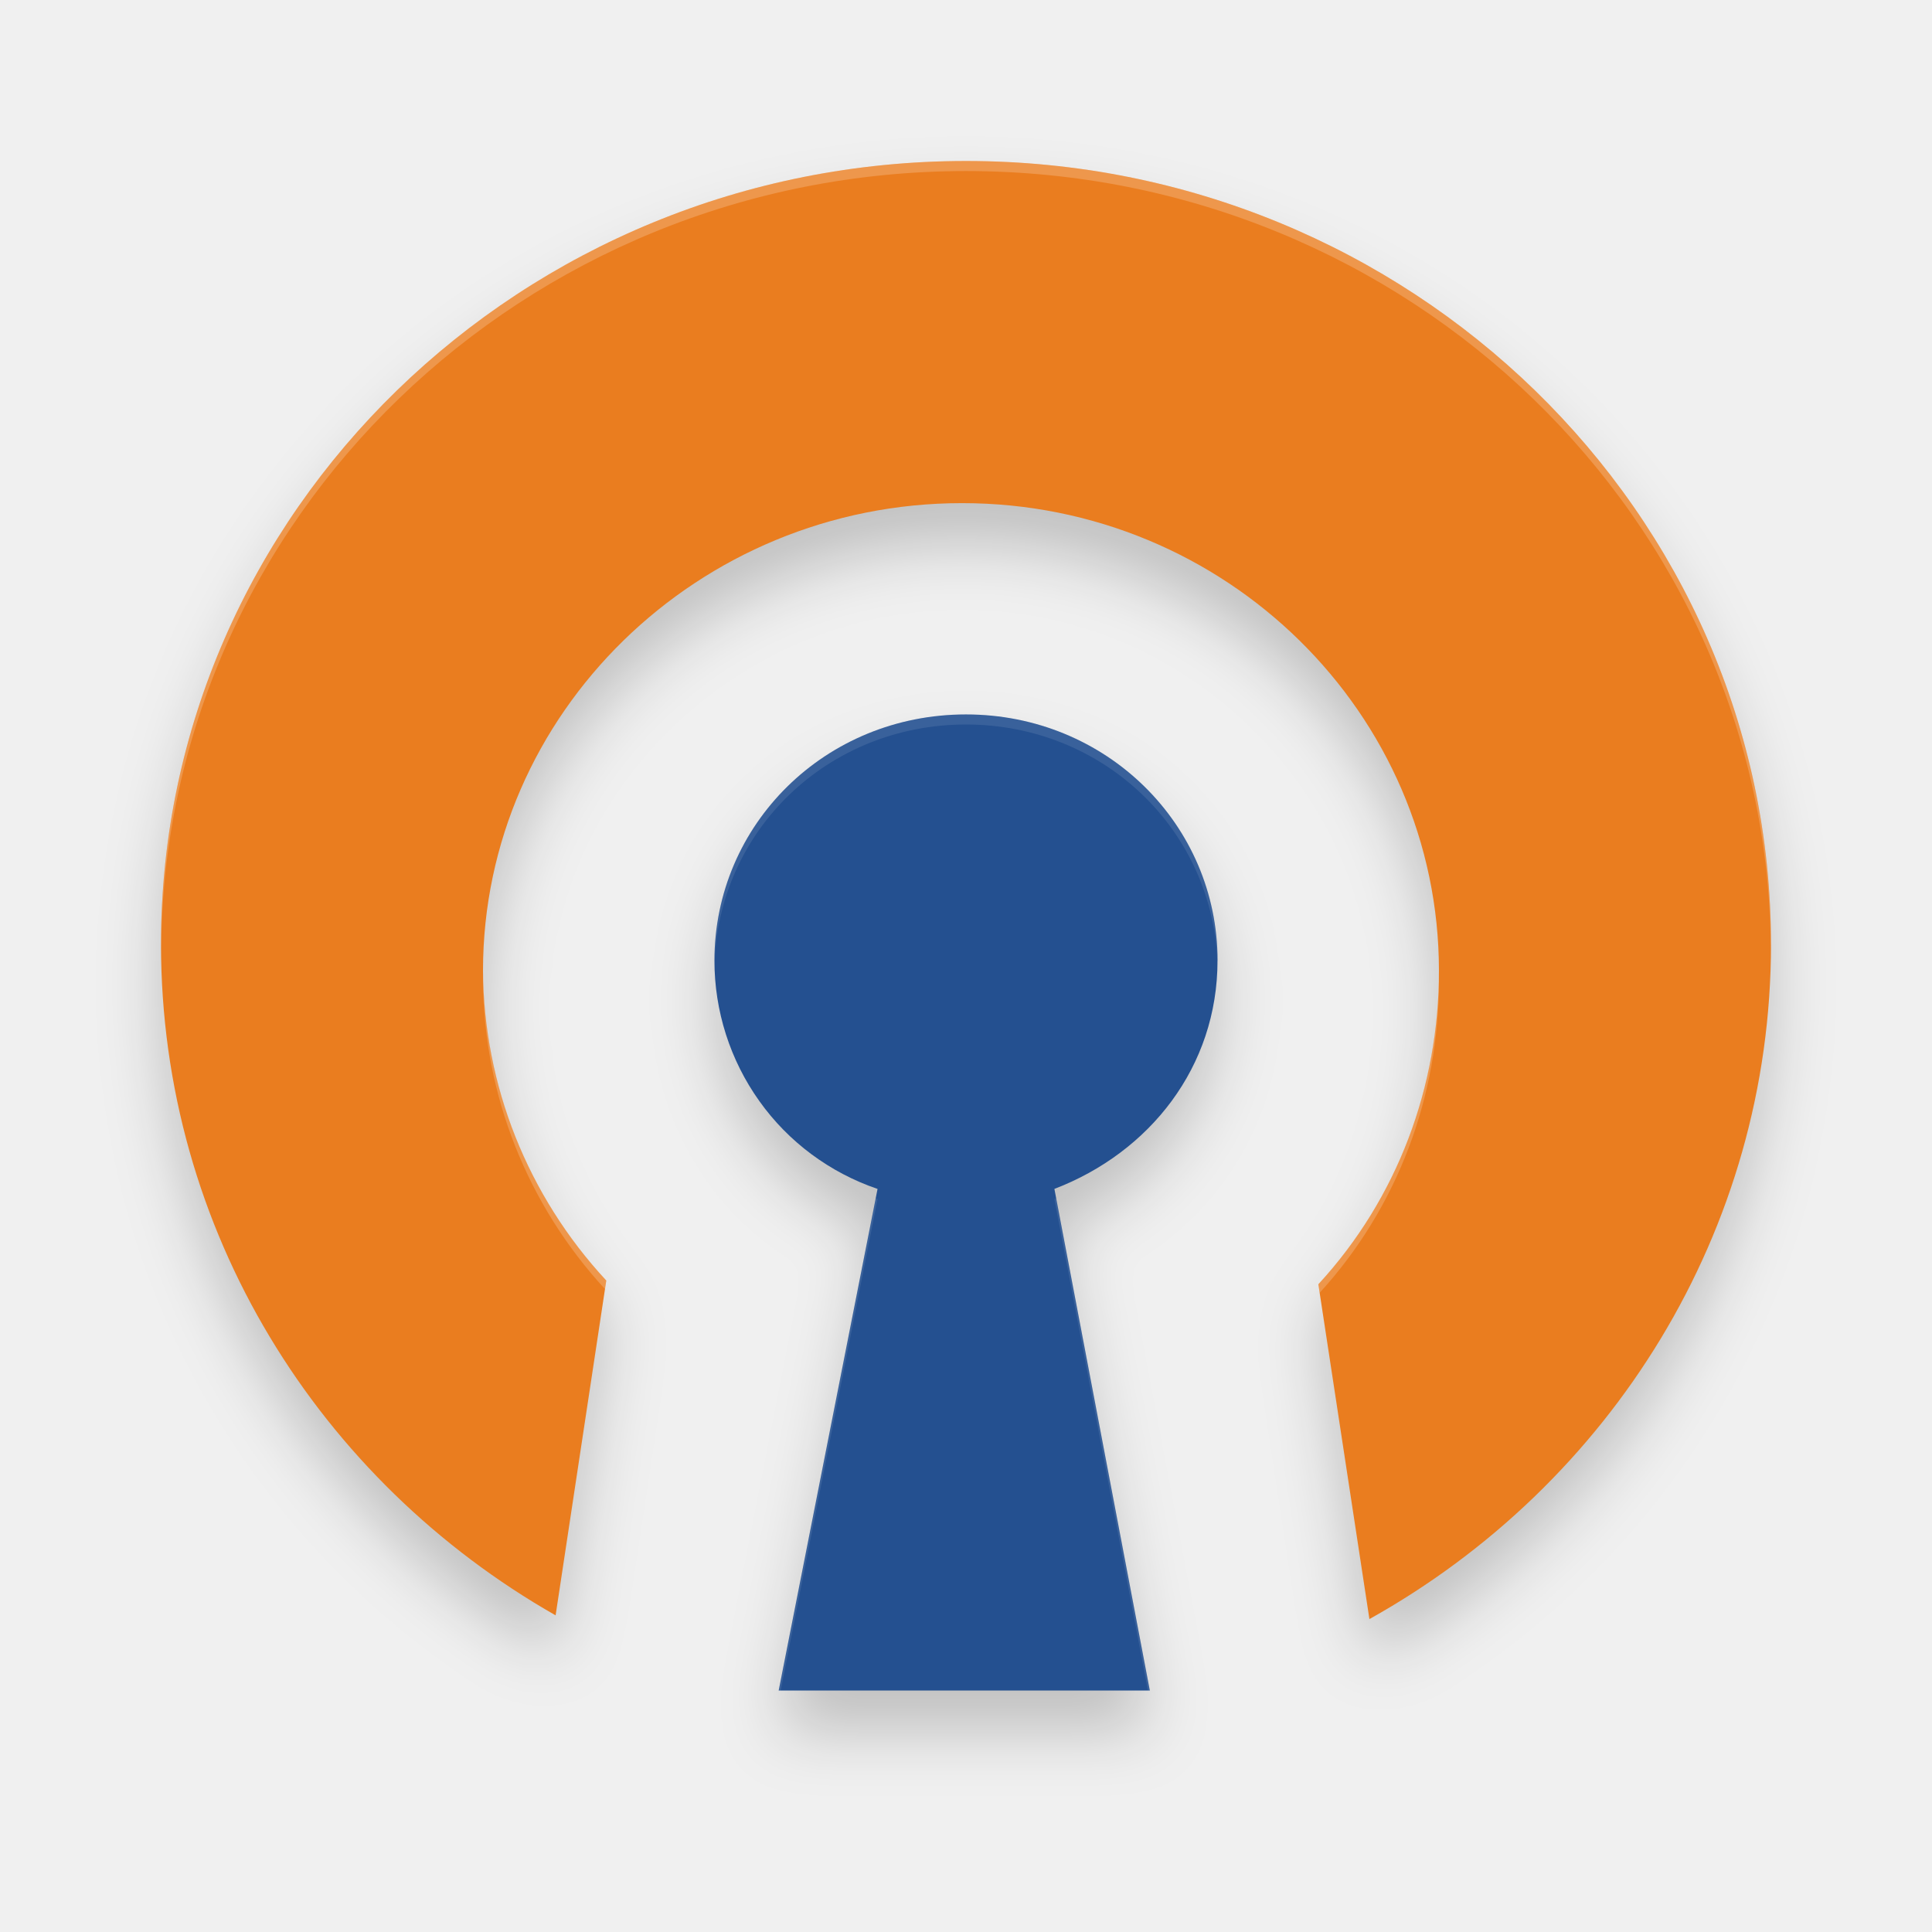
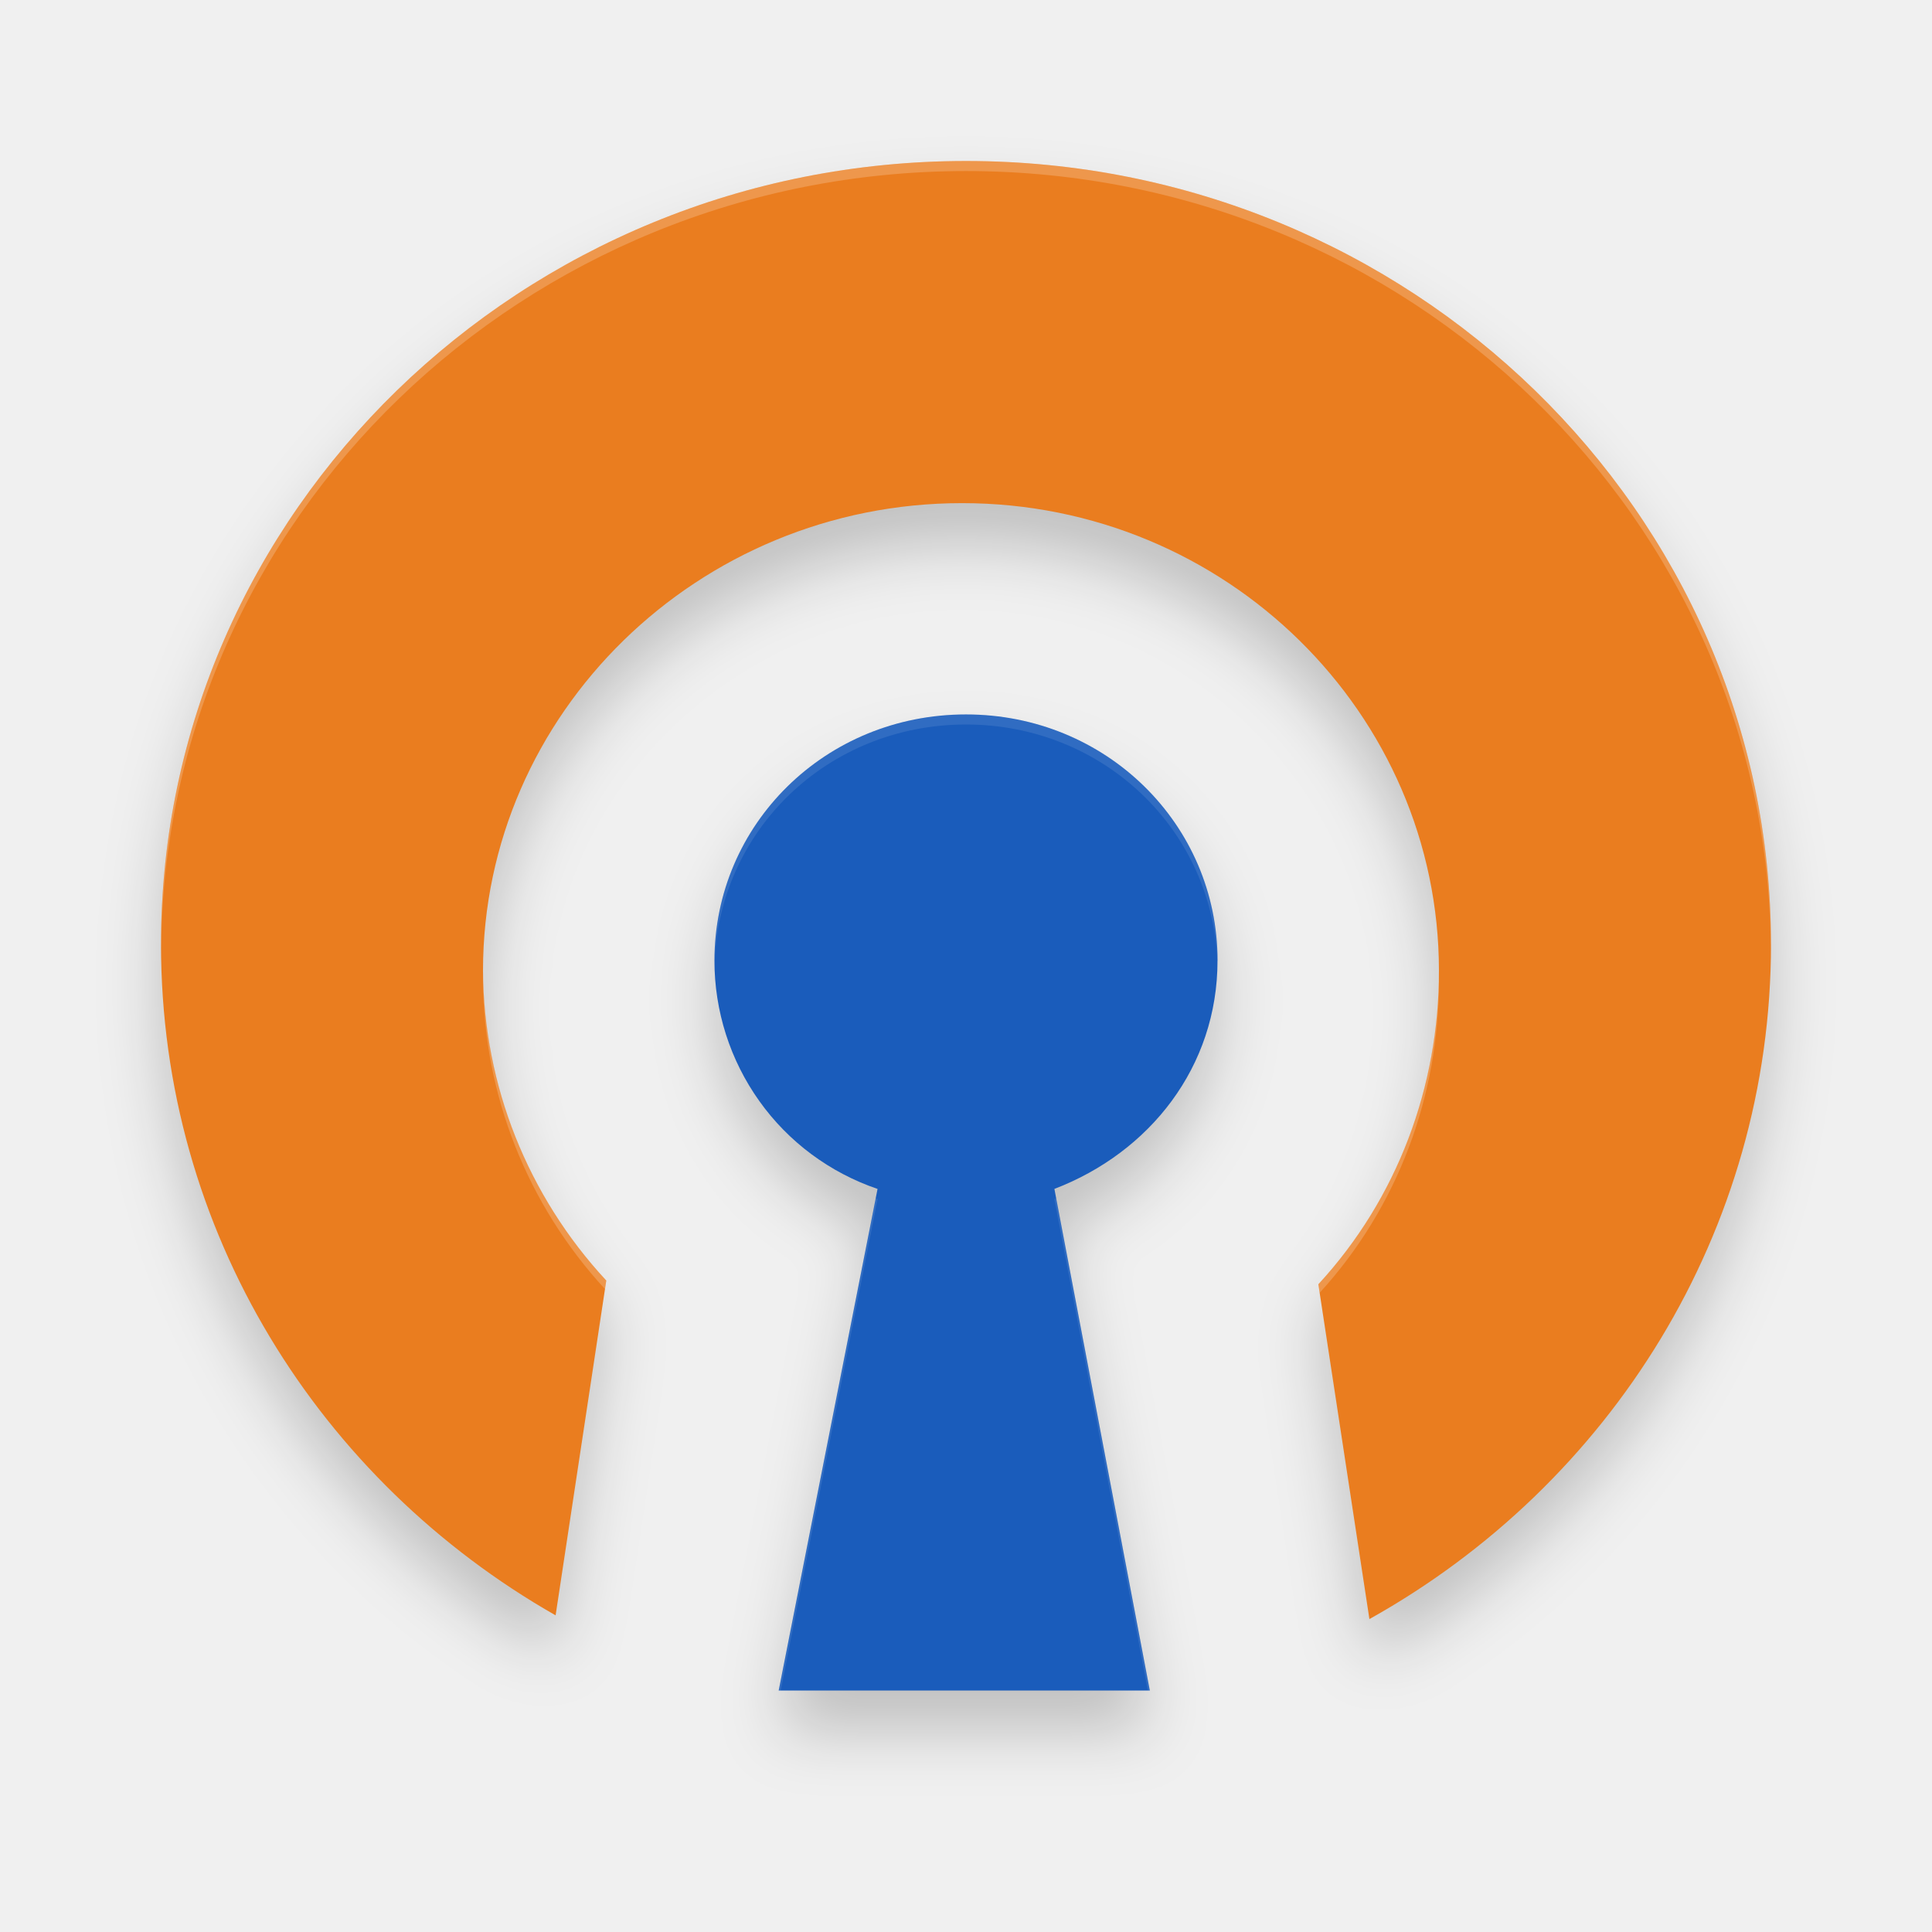
- <svg xmlns="http://www.w3.org/2000/svg" width="192" height="192" version="1.1" id="svg12">
-   <defs id="defs16">
-     <filter style="color-interpolation-filters:sRGB" id="filter1876" x="-0.047" y="-0.049" width="1.094" height="1.099">
-       <feGaussianBlur stdDeviation="3.12" id="feGaussianBlur1878" />
+ <svg xmlns="http://www.w3.org/2000/svg" width="192" height="192" version="1.1">
+   <defs>
+     <filter id="filter1876" style="color-interpolation-filters:sRGB" width="1.094" height="1.099" x="-.05" y="-.05">
+       <feGaussianBlur id="feGaussianBlur1878" stdDeviation="3.12" />
    </filter>
  </defs>
-   <path id="path1835" style="opacity:0.2;fill:#000000;stroke-width:4.768;filter:url(#filter1876)" d="M 96.006,20 C 51.887,20 16,54.831 16,97.814 16,126.34 31.748,151.162 55.215,164.533 L 60.25,131.26 C 52.438,122.843 48.077,111.869 48,100.461 48,74.932 69.355,54 95.607,54 121.855,54 143,74.931 143,100.465 c 0.007,11.524 -4.121,22.637 -11.982,31.166 l 5.074,33.271 C 160.071,151.518 176,126.349 176,97.826 l -0.004,-0.012 C 175.996,54.866 140.123,20 96.006,20 Z m -0.008,55 C 82.031,75 71,85.914 71,99.469 c 0,5.007 1.562,9.891 4.469,13.961 2.885,4.052 6.994,7.105 11.742,8.723 L 77.385,172 h 36.885 l -9.484,-49.848 c 9.479,-3.635 16.211,-12.126 16.211,-22.689 L 121,99.469 C 121,85.957 109.96,75 95.998,75 Z" />
-   <path d="M 121,95.469 C 121,81.956 109.959,71 95.998,71 82.031,71 71,81.914 71,95.469 c 0,5.007 1.561,9.892 4.468,13.962 2.885,4.052 6.994,7.105 11.742,8.723 L 77.385,168 h 36.884 l -9.484,-49.847 c 9.479,-3.635 16.21,-12.125 16.21,-22.689 z" fill="#1a3967" style="fill:#245090;fill-opacity:1;stroke-width:4.768" id="path4-3" />
-   <path style="fill:#ea7d1f;fill-opacity:1;stroke-width:4.844" d="M 175.997,93.814 C 175.997,50.865 140.123,16 96.006,16 51.887,16 16,50.831 16,93.814 16,122.339 31.749,147.161 55.216,160.532 l 5.035,-33.272 C 52.439,118.843 48.077,107.868 48,96.46 48,70.931 69.354,50 95.607,50 121.855,50 143,70.931 143,96.465 c 0.007,11.524 -4.122,22.636 -11.983,31.166 l 5.074,33.272 C 160.07,147.518 176,122.35 176,93.826" id="path6" />
-   <path id="path1880" style="opacity:0.1;fill:#ffffff;stroke-width:4.768" d="M 95.998,71 C 82.031,71 71,81.914 71,95.469 c 0,0.131 0.013,0.26 0.016,0.391 C 71.341,82.589 82.242,72 95.998,72 c 13.726,0 24.62,10.591 24.984,23.787 10e-4,-0.109 0.014,-0.215 0.014,-0.324 L 121,95.469 C 121,81.957 109.96,71 95.998,71 Z m 8.963,48.078 c -0.059,0.023 -0.116,0.051 -0.176,0.074 L 114.08,168 h 0.189 z m -17.934,0.004 L 77.385,168 h 0.197 l 9.629,-48.848 c -0.062,-0.021 -0.122,-0.049 -0.184,-0.07 z" />
-   <path id="path1882" style="opacity:0.2;fill:#ffffff;fill-opacity:1;stroke-width:4.844" d="M 96.006,16 C 51.887,16 16,50.831 16,93.814 c 0,0.144 0.015,0.285 0.016,0.43 C 16.333,51.525 52.083,17 96.006,17 139.95,17 175.702,51.594 175.982,94.311 175.983,94.148 176,93.989 176,93.826 l -0.004,-0.012 C 175.996,50.866 140.123,16 96.006,16 Z M 48.018,96.789 C 48.014,97.013 48,97.236 48,97.461 48.076,108.803 52.394,119.71 60.121,128.107 L 60.25,127.26 C 52.513,118.924 48.175,108.079 48.018,96.789 Z m 94.967,0.039 c -0.08,11.393 -4.189,22.364 -11.967,30.803 l 0.129,0.846 C 138.919,119.967 143.007,108.922 143,97.465 c 0,-0.214 -0.013,-0.424 -0.016,-0.637 z" />
+   <path style="opacity:0.2;filter:url(#filter1876)" d="M 96.006,20 C 51.887,20 16,54.831 16,97.814 16,126.34 31.748,151.162 55.215,164.533 L 60.25,131.26 C 52.438,122.843 48.077,111.869 48,100.461 48,74.932 69.355,54 95.607,54 121.855,54 143,74.931 143,100.465 c 0.007,11.524 -4.121,22.637 -11.982,31.166 l 5.074,33.271 C 160.071,151.518 176,126.349 176,97.826 l -0.004,-0.012 C 175.996,54.866 140.123,20 96.006,20 Z m -0.008,55 C 82.031,75 71,85.914 71,99.469 c 0,5.007 1.562,9.891 4.469,13.961 2.885,4.052 6.994,7.105 11.742,8.723 L 77.385,172 h 36.885 l -9.484,-49.848 c 9.479,-3.635 16.211,-12.126 16.211,-22.689 L 121,99.469 C 121,85.957 109.96,75 95.998,75 Z" />
+   <path style="fill:#1a5cbb" d="M 121,95.469 C 121,81.956 109.959,71 95.998,71 82.031,71 71,81.914 71,95.469 c 0,5.007 1.561,9.892 4.468,13.962 2.885,4.052 6.994,7.105 11.742,8.723 L 77.385,168 h 36.884 l -9.484,-49.847 c 9.479,-3.635 16.21,-12.125 16.21,-22.689 z" />
+   <path style="fill:#ea7d1f" d="M 175.997,93.814 C 175.997,50.865 140.123,16 96.006,16 51.887,16 16,50.831 16,93.814 16,122.339 31.749,147.161 55.216,160.532 l 5.035,-33.272 C 52.439,118.843 48.077,107.868 48,96.46 48,70.931 69.354,50 95.607,50 121.855,50 143,70.931 143,96.465 c 0.007,11.524 -4.122,22.636 -11.983,31.166 l 5.074,33.272 C 160.07,147.518 176,122.35 176,93.826" />
+   <path style="opacity:0.1;fill:#ffffff" d="M 95.998,71 C 82.031,71 71,81.914 71,95.469 c 0,0.131 0.013,0.26 0.016,0.391 C 71.341,82.589 82.242,72 95.998,72 c 13.726,0 24.62,10.591 24.984,23.787 10e-4,-0.109 0.014,-0.215 0.014,-0.324 L 121,95.469 C 121,81.957 109.96,71 95.998,71 Z m 8.963,48.078 c -0.059,0.023 -0.116,0.051 -0.176,0.074 L 114.08,168 h 0.189 z m -17.934,0.004 L 77.385,168 h 0.197 l 9.629,-48.848 c -0.062,-0.021 -0.122,-0.049 -0.184,-0.07 z" />
+   <path style="opacity:0.2;fill:#ffffff" d="M 96.006,16 C 51.887,16 16,50.831 16,93.814 c 0,0.144 0.015,0.285 0.016,0.43 C 16.333,51.525 52.083,17 96.006,17 139.95,17 175.702,51.594 175.982,94.311 175.983,94.148 176,93.989 176,93.826 l -0.004,-0.012 C 175.996,50.866 140.123,16 96.006,16 Z M 48.018,96.789 C 48.014,97.013 48,97.236 48,97.461 48.076,108.803 52.394,119.71 60.121,128.107 L 60.25,127.26 C 52.513,118.924 48.175,108.079 48.018,96.789 Z m 94.967,0.039 c -0.08,11.393 -4.189,22.364 -11.967,30.803 l 0.129,0.846 C 138.919,119.967 143.007,108.922 143,97.465 c 0,-0.214 -0.013,-0.424 -0.016,-0.637 z" />
</svg>
